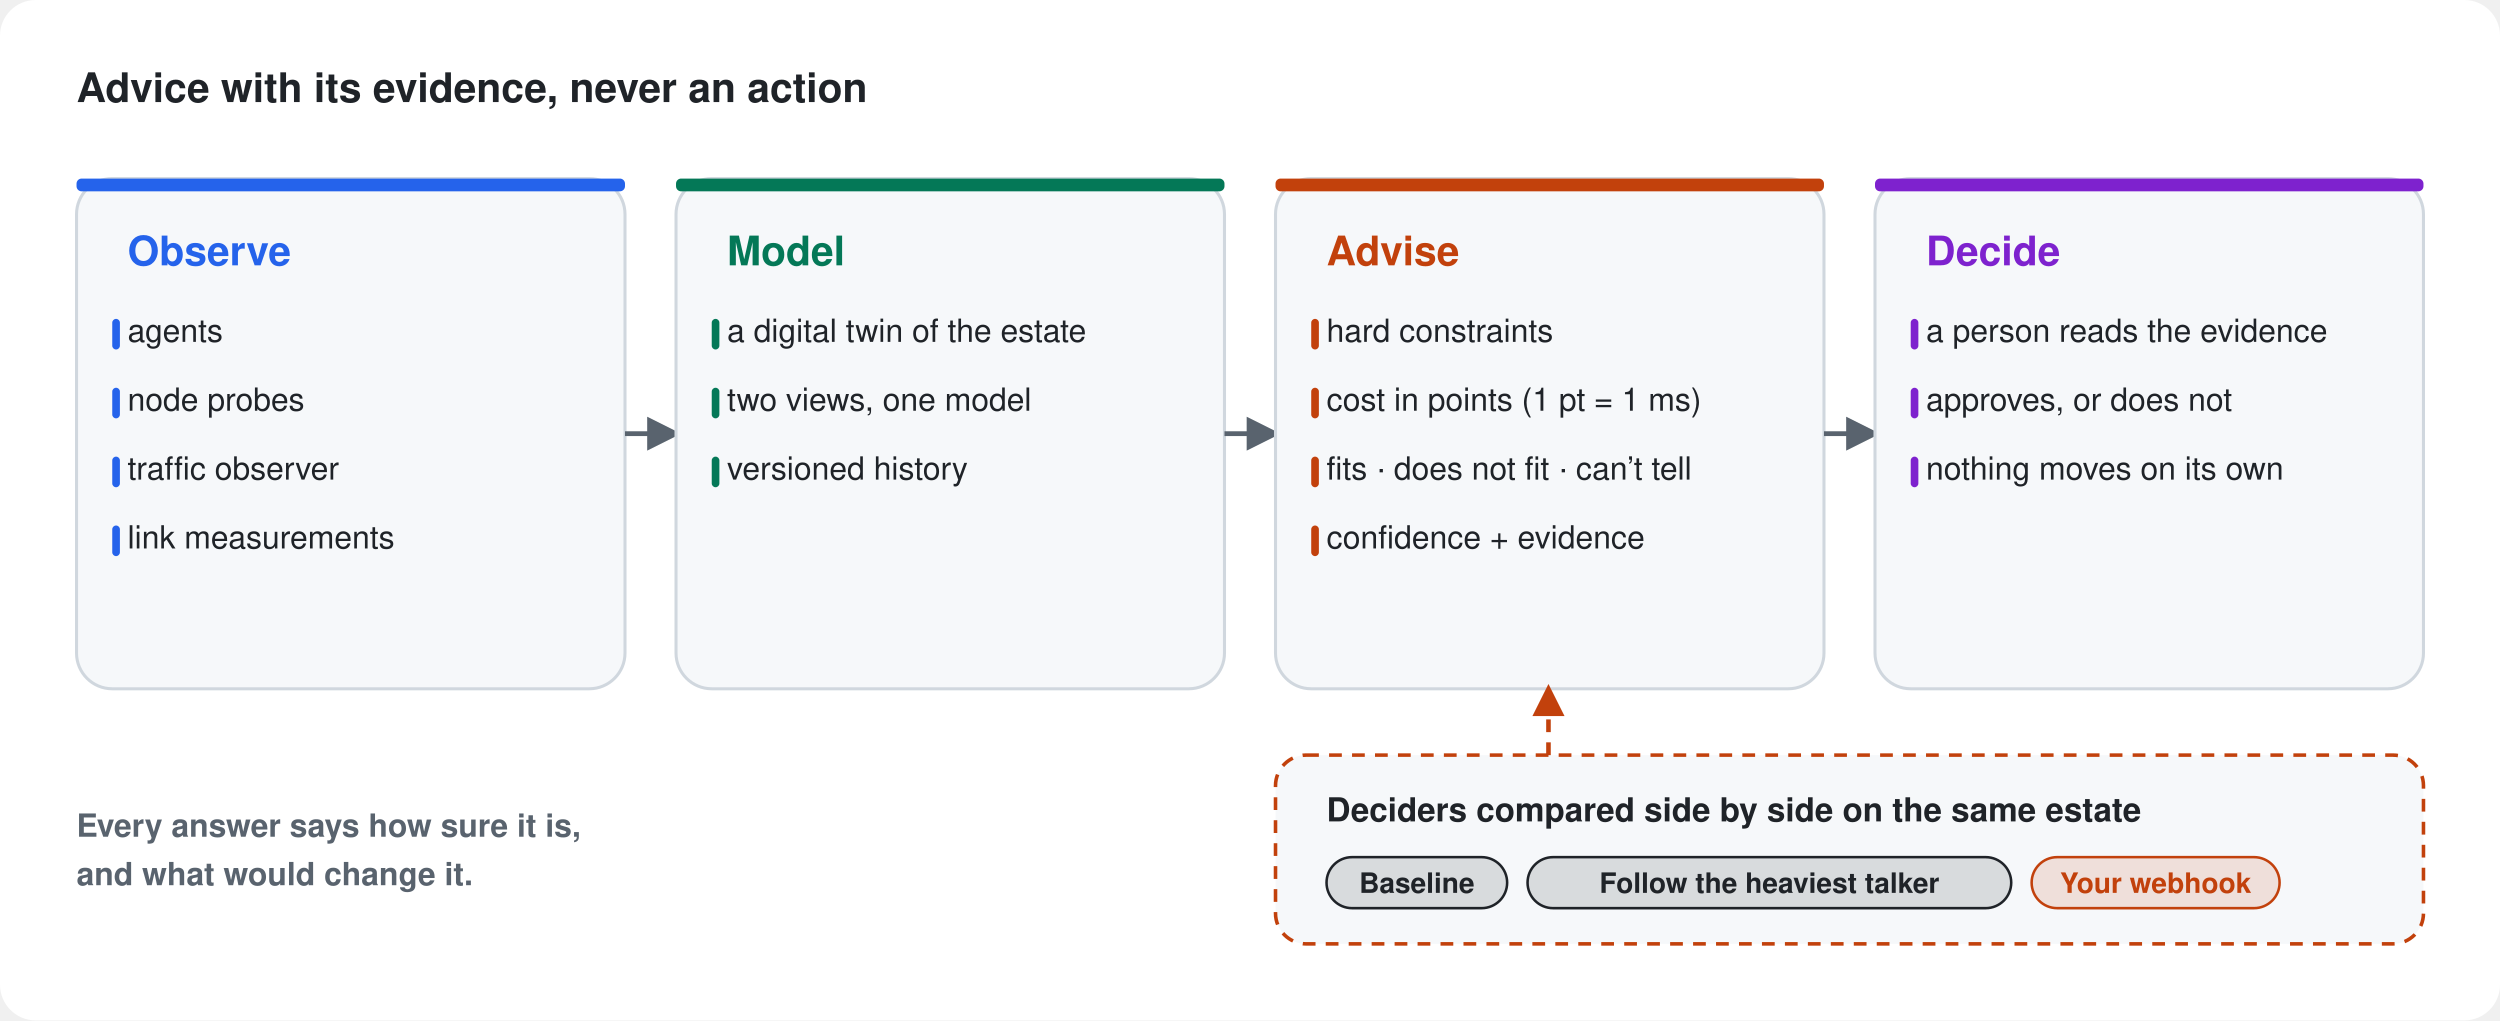
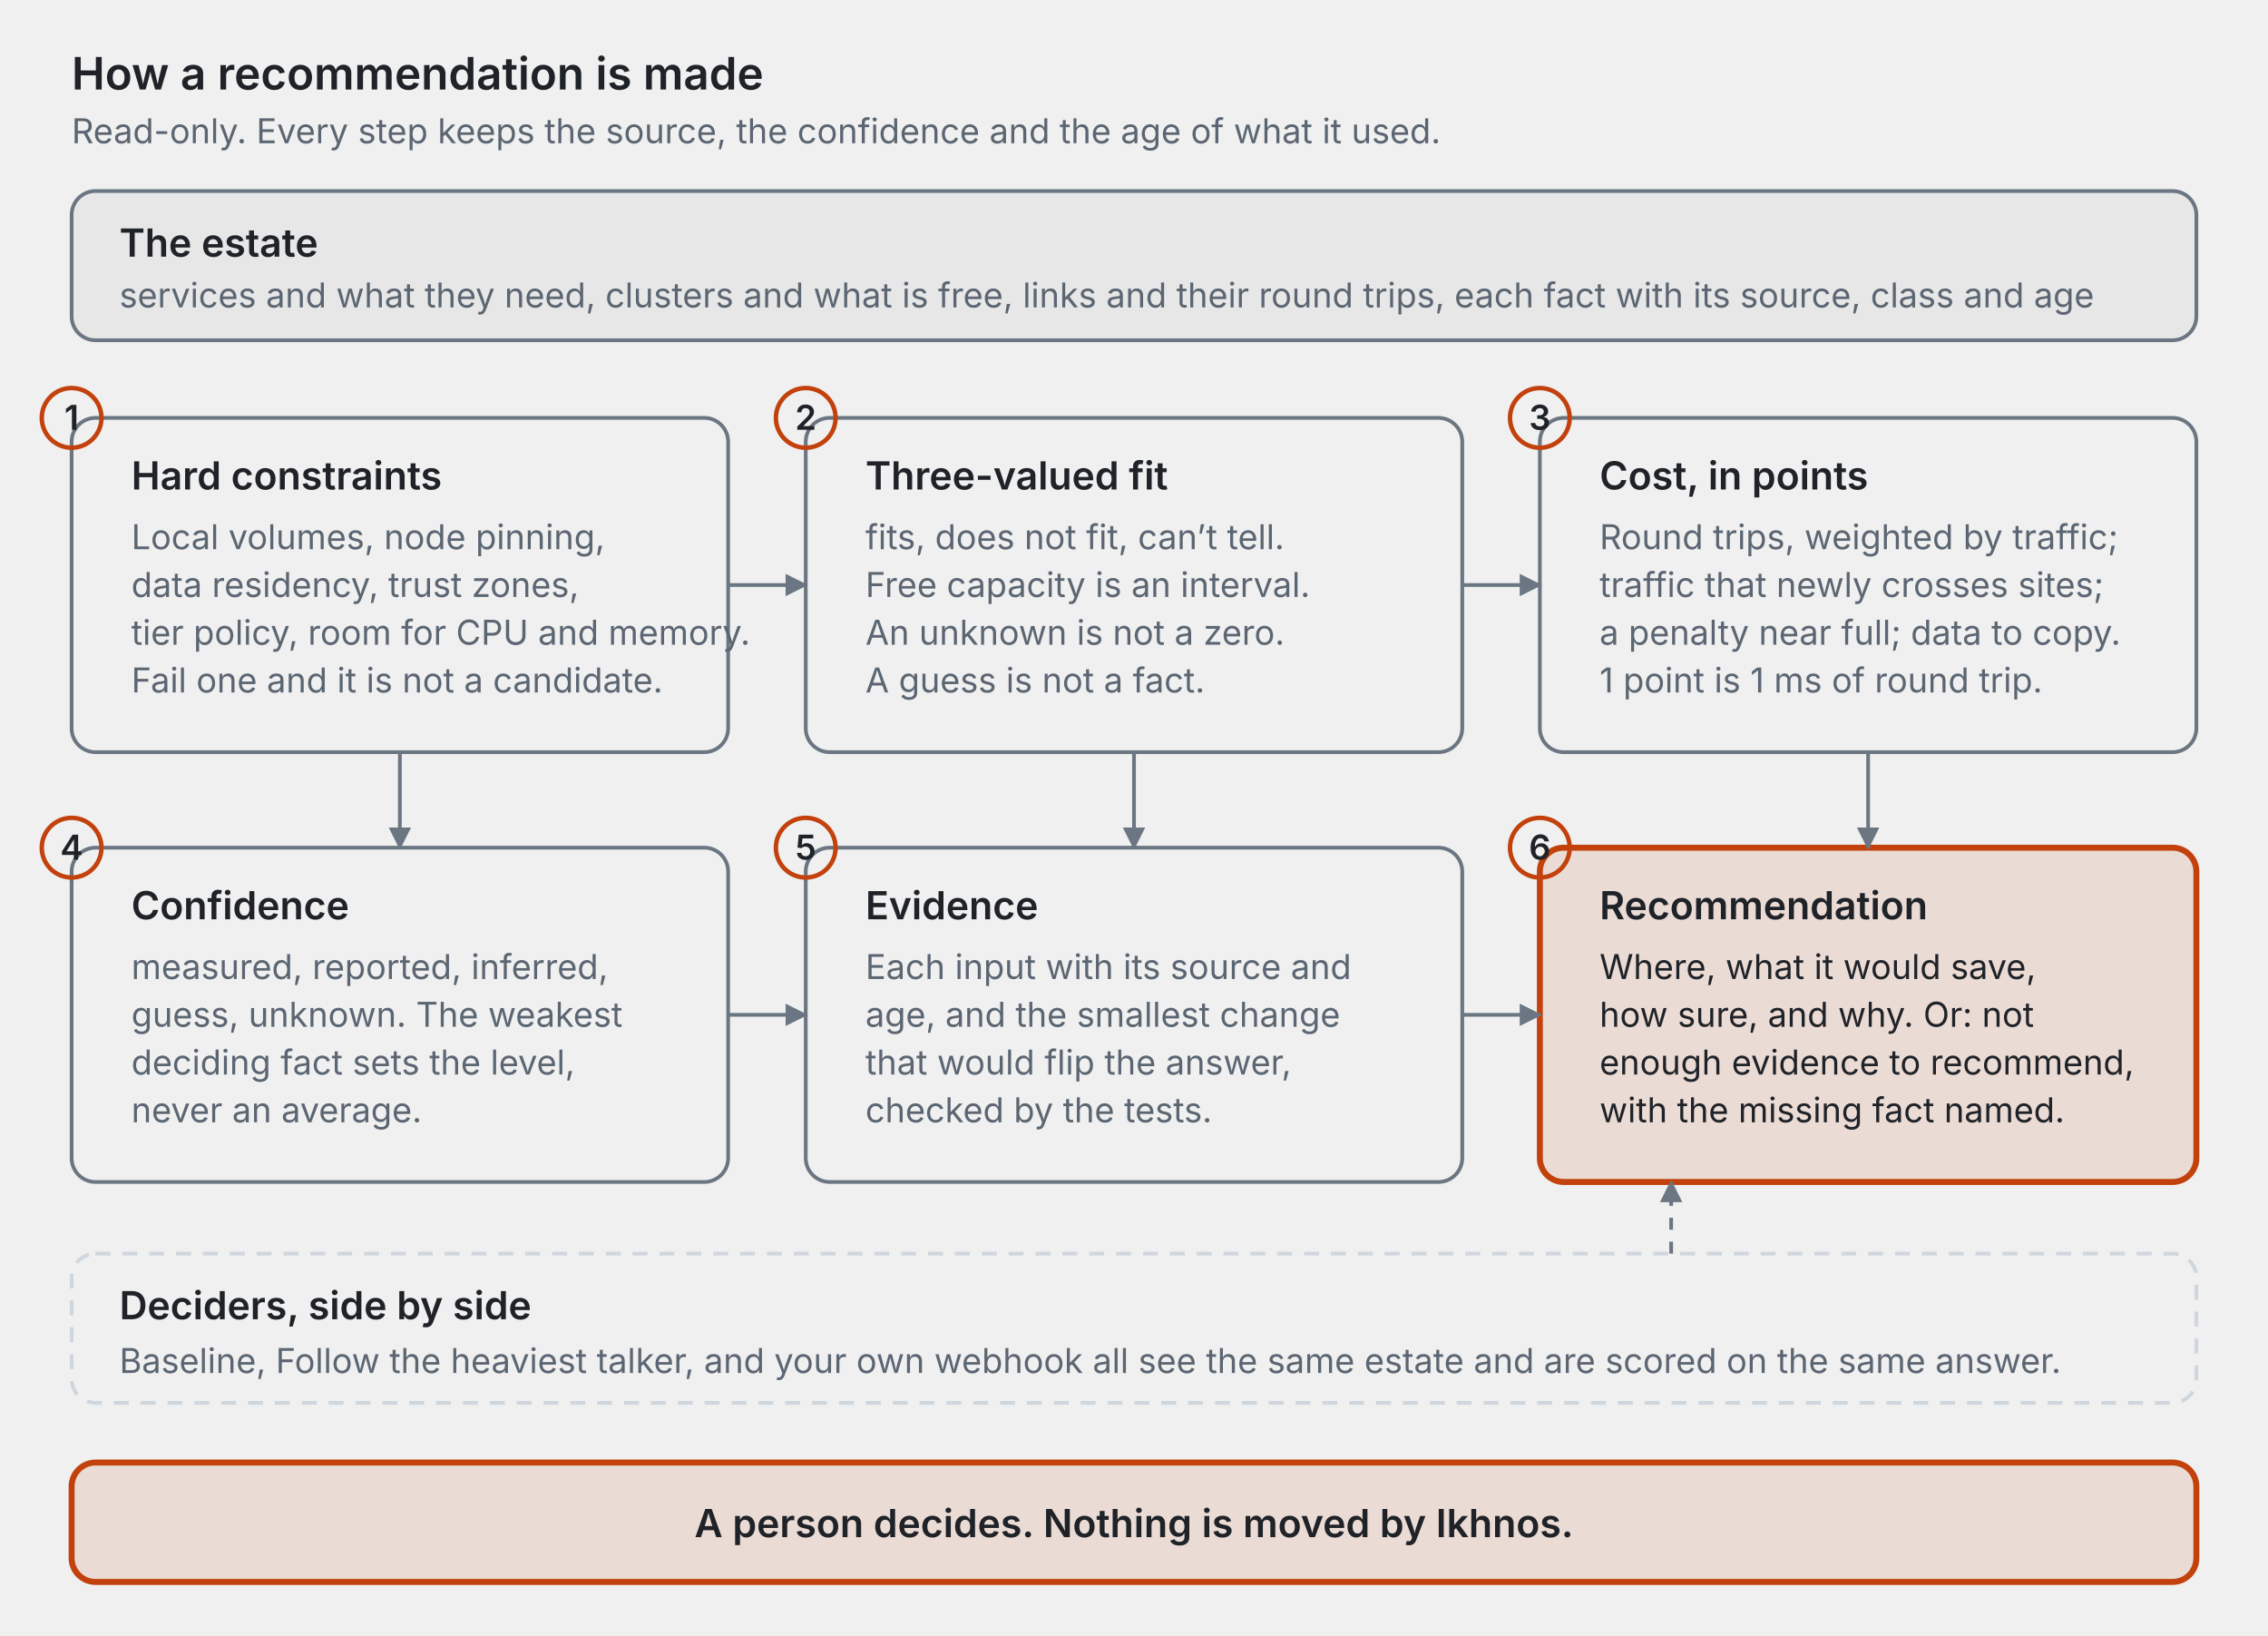
- <svg xmlns="http://www.w3.org/2000/svg" viewBox="0 0 980 400" width="980" height="400" role="img" aria-labelledby="t d">
+ <svg xmlns="http://www.w3.org/2000/svg" viewBox="0 0 760 548" role="img" aria-label="Facts go through hard constraints, a three-valued fit, a cost in points, a confidence taken from the weakest fact, and evidence; a person decides" font-size="13" font-family="Inter, -apple-system, 'Segoe UI', Helvetica, Arial, sans-serif">
  <defs>
-     <marker id="m59636e" viewBox="0 0 10 10" refX="8.5" refY="5" markerWidth="7" markerHeight="7" orient="auto-start-reverse">
-       <path d="M0,0 L10,5 L0,10 z" fill="#59636e" />
+     <marker id="place-arrow" viewBox="0 0 10 10" refX="9" refY="5" markerWidth="6" markerHeight="6" orient="auto-start-reverse">
+       <path d="M0 0L10 5L0 10z" fill="#6b7682" />
    </marker>
-     <marker id="mc2410c" viewBox="0 0 10 10" refX="8.5" refY="5" markerWidth="7" markerHeight="7" orient="auto-start-reverse">
-       <path d="M0,0 L10,5 L0,10 z" fill="#c2410c" />
+     <marker id="place-arrow-accent" viewBox="0 0 10 10" refX="9" refY="5" markerWidth="6" markerHeight="6" orient="auto-start-reverse">
+       <path d="M0 0L10 5L0 10z" fill="#c2410c" />
    </marker>
  </defs>
-   <rect width="980" height="400" rx="14" fill="#ffffff" />
-   <rect x="30" y="70" width="215" height="200" rx="14" fill="#f6f8fa" stroke="#d0d7de" stroke-width="1.2" />
-   <rect x="30" y="70" width="215" height="5" rx="2" fill="#2563eb" />
-   <text x="50" y="104" font-size="16" font-weight="700" fill="#2563eb" text-anchor="start" font-family="-apple-system, BlinkMacSystemFont, 'Segoe UI', Helvetica, Arial, sans-serif">Observe</text>
-   <text x="50" y="134" font-size="12.5" font-weight="400" fill="#1f2328" text-anchor="start" font-family="-apple-system, BlinkMacSystemFont, 'Segoe UI', Helvetica, Arial, sans-serif">agents</text>
-   <rect x="44" y="125" width="3" height="12" rx="1.5" fill="#2563eb" />
-   <text x="50" y="161" font-size="12.5" font-weight="400" fill="#1f2328" text-anchor="start" font-family="-apple-system, BlinkMacSystemFont, 'Segoe UI', Helvetica, Arial, sans-serif">node probes</text>
-   <rect x="44" y="152" width="3" height="12" rx="1.5" fill="#2563eb" />
-   <text x="50" y="188" font-size="12.5" font-weight="400" fill="#1f2328" text-anchor="start" font-family="-apple-system, BlinkMacSystemFont, 'Segoe UI', Helvetica, Arial, sans-serif">traffic observer</text>
-   <rect x="44" y="179" width="3" height="12" rx="1.5" fill="#2563eb" />
-   <text x="50" y="215" font-size="12.5" font-weight="400" fill="#1f2328" text-anchor="start" font-family="-apple-system, BlinkMacSystemFont, 'Segoe UI', Helvetica, Arial, sans-serif">link measurements</text>
-   <rect x="44" y="206" width="3" height="12" rx="1.5" fill="#2563eb" />
-   <path d="M245,170 L265,170" fill="none" stroke="#59636e" stroke-width="1.9" stroke-linejoin="round" marker-end="url(#m59636e)" />
-   <rect x="265" y="70" width="215" height="200" rx="14" fill="#f6f8fa" stroke="#d0d7de" stroke-width="1.2" />
-   <rect x="265" y="70" width="215" height="5" rx="2" fill="#047857" />
-   <text x="285" y="104" font-size="16" font-weight="700" fill="#047857" text-anchor="start" font-family="-apple-system, BlinkMacSystemFont, 'Segoe UI', Helvetica, Arial, sans-serif">Model</text>
-   <text x="285" y="134" font-size="12.5" font-weight="400" fill="#1f2328" text-anchor="start" font-family="-apple-system, BlinkMacSystemFont, 'Segoe UI', Helvetica, Arial, sans-serif">a digital twin of the estate</text>
-   <rect x="279" y="125" width="3" height="12" rx="1.5" fill="#047857" />
-   <text x="285" y="161" font-size="12.5" font-weight="400" fill="#1f2328" text-anchor="start" font-family="-apple-system, BlinkMacSystemFont, 'Segoe UI', Helvetica, Arial, sans-serif">two views, one model</text>
-   <rect x="279" y="152" width="3" height="12" rx="1.5" fill="#047857" />
-   <text x="285" y="188" font-size="12.5" font-weight="400" fill="#1f2328" text-anchor="start" font-family="-apple-system, BlinkMacSystemFont, 'Segoe UI', Helvetica, Arial, sans-serif">versioned history</text>
-   <rect x="279" y="179" width="3" height="12" rx="1.5" fill="#047857" />
-   <path d="M480,170 L500,170" fill="none" stroke="#59636e" stroke-width="1.9" stroke-linejoin="round" marker-end="url(#m59636e)" />
-   <rect x="500" y="70" width="215" height="200" rx="14" fill="#f6f8fa" stroke="#d0d7de" stroke-width="1.2" />
-   <rect x="500" y="70" width="215" height="5" rx="2" fill="#c2410c" />
-   <text x="520" y="104" font-size="16" font-weight="700" fill="#c2410c" text-anchor="start" font-family="-apple-system, BlinkMacSystemFont, 'Segoe UI', Helvetica, Arial, sans-serif">Advise</text>
-   <text x="520" y="134" font-size="12.5" font-weight="400" fill="#1f2328" text-anchor="start" font-family="-apple-system, BlinkMacSystemFont, 'Segoe UI', Helvetica, Arial, sans-serif">hard constraints</text>
-   <rect x="514" y="125" width="3" height="12" rx="1.5" fill="#c2410c" />
-   <text x="520" y="161" font-size="12.5" font-weight="400" fill="#1f2328" text-anchor="start" font-family="-apple-system, BlinkMacSystemFont, 'Segoe UI', Helvetica, Arial, sans-serif">cost in points (1 pt = 1 ms)</text>
-   <rect x="514" y="152" width="3" height="12" rx="1.5" fill="#c2410c" />
-   <text x="520" y="188" font-size="12.5" font-weight="400" fill="#1f2328" text-anchor="start" font-family="-apple-system, BlinkMacSystemFont, 'Segoe UI', Helvetica, Arial, sans-serif">fits · does not fit · can’t tell</text>
-   <rect x="514" y="179" width="3" height="12" rx="1.5" fill="#c2410c" />
-   <text x="520" y="215" font-size="12.5" font-weight="400" fill="#1f2328" text-anchor="start" font-family="-apple-system, BlinkMacSystemFont, 'Segoe UI', Helvetica, Arial, sans-serif">confidence + evidence</text>
-   <rect x="514" y="206" width="3" height="12" rx="1.5" fill="#c2410c" />
-   <path d="M715,170 L735,170" fill="none" stroke="#59636e" stroke-width="1.9" stroke-linejoin="round" marker-end="url(#m59636e)" />
-   <rect x="735" y="70" width="215" height="200" rx="14" fill="#f6f8fa" stroke="#d0d7de" stroke-width="1.2" />
-   <rect x="735" y="70" width="215" height="5" rx="2" fill="#7e22ce" />
-   <text x="755" y="104" font-size="16" font-weight="700" fill="#7e22ce" text-anchor="start" font-family="-apple-system, BlinkMacSystemFont, 'Segoe UI', Helvetica, Arial, sans-serif">Decide</text>
-   <text x="755" y="134" font-size="12.5" font-weight="400" fill="#1f2328" text-anchor="start" font-family="-apple-system, BlinkMacSystemFont, 'Segoe UI', Helvetica, Arial, sans-serif">a person reads the evidence</text>
-   <rect x="749" y="125" width="3" height="12" rx="1.5" fill="#7e22ce" />
-   <text x="755" y="161" font-size="12.5" font-weight="400" fill="#1f2328" text-anchor="start" font-family="-apple-system, BlinkMacSystemFont, 'Segoe UI', Helvetica, Arial, sans-serif">approves, or does not</text>
-   <rect x="749" y="152" width="3" height="12" rx="1.5" fill="#7e22ce" />
-   <text x="755" y="188" font-size="12.5" font-weight="400" fill="#1f2328" text-anchor="start" font-family="-apple-system, BlinkMacSystemFont, 'Segoe UI', Helvetica, Arial, sans-serif">nothing moves on its own</text>
-   <rect x="749" y="179" width="3" height="12" rx="1.5" fill="#7e22ce" />
-   <text x="30" y="40" font-size="16" font-weight="700" fill="#1f2328" text-anchor="start" font-family="-apple-system, BlinkMacSystemFont, 'Segoe UI', Helvetica, Arial, sans-serif">Advice with its evidence, never an action</text>
-   <rect x="500" y="296" width="450" height="74" rx="12" fill="#f6f8fa" stroke="#c2410c" stroke-width="1.4" stroke-dasharray="5 4" />
-   <text x="520" y="322" font-size="13" font-weight="700" fill="#1f2328" text-anchor="start" font-family="-apple-system, BlinkMacSystemFont, 'Segoe UI', Helvetica, Arial, sans-serif">Deciders compared side by side on the same estate</text>
-   <rect x="520" y="336" width="70.8" height="20" rx="10" fill="#1f2328" opacity="0.14" />
-   <rect x="520" y="336" width="70.8" height="20" rx="10" fill="none" stroke="#1f2328" stroke-width="1" />
-   <text x="555.4" y="350" font-size="11" font-weight="600" fill="#1f2328" text-anchor="middle" font-family="-apple-system, BlinkMacSystemFont, 'Segoe UI', Helvetica, Arial, sans-serif">Baseline</text>
-   <rect x="598.8" y="336" width="189.6" height="20" rx="10" fill="#1f2328" opacity="0.14" />
-   <rect x="598.8" y="336" width="189.6" height="20" rx="10" fill="none" stroke="#1f2328" stroke-width="1" />
-   <text x="693.6" y="350" font-size="11" font-weight="600" fill="#1f2328" text-anchor="middle" font-family="-apple-system, BlinkMacSystemFont, 'Segoe UI', Helvetica, Arial, sans-serif">Follow the heaviest talker</text>
-   <rect x="796.4" y="336" width="97.2" height="20" rx="10" fill="#c2410c" opacity="0.14" />
-   <rect x="796.4" y="336" width="97.2" height="20" rx="10" fill="none" stroke="#c2410c" stroke-width="1" />
-   <text x="845.0" y="350" font-size="11" font-weight="600" fill="#c2410c" text-anchor="middle" font-family="-apple-system, BlinkMacSystemFont, 'Segoe UI', Helvetica, Arial, sans-serif">Your webhook</text>
-   <path d="M607,296 L607,270" fill="none" stroke="#c2410c" stroke-width="1.8" stroke-linejoin="round" stroke-dasharray="5 4" marker-end="url(#mc2410c)" />
-   <text x="30" y="328" font-size="12.5" font-weight="600" fill="#59636e" text-anchor="start" font-family="-apple-system, BlinkMacSystemFont, 'Segoe UI', Helvetica, Arial, sans-serif">Every answer says how sure it is,</text>
-   <text x="30" y="347" font-size="12.5" font-weight="600" fill="#59636e" text-anchor="start" font-family="-apple-system, BlinkMacSystemFont, 'Segoe UI', Helvetica, Arial, sans-serif">and what would change it.</text>
+   <text x="24" y="30" font-size="15" font-weight="600" fill="#1f2328">How a recommendation is made</text>
+   <text x="24" y="48" font-size="11.5" fill="#5b6672">Read-only. Every step keeps the source, the confidence and the age of what it used.</text>
+   <rect x="24" y="64" width="712" height="50" rx="8" fill="rgba(31, 35, 40, 0.045)" fill-opacity="1" stroke="#6b7682" stroke-width="1.25" />
+   <text x="40" y="86" font-weight="600" fill="#1f2328">The estate</text>
+   <text x="40" y="103" font-size="11.5" fill="#5b6672">services and what they need, clusters and what is free, links and their round trips, each fact with its source, class and age</text>
+   <rect x="24" y="140" width="220" height="112" rx="8" fill="none" fill-opacity="1" stroke="#6b7682" stroke-width="1.25" />
+   <g>
+     <circle cx="24" cy="140" r="10" fill="none" stroke="#c2410c" stroke-width="1.5" />
+     <text x="24" y="144" text-anchor="middle" font-size="11.5" font-weight="600" fill="#1f2328">1</text>
+   </g>
+   <text x="44" y="164" font-weight="600" fill="#1f2328">Hard constraints</text>
+   <text x="44" y="184" font-size="11.5" fill="#5b6672">Local volumes, node pinning,</text>
+   <text x="44" y="200" font-size="11.5" fill="#5b6672">data residency, trust zones,</text>
+   <text x="44" y="216" font-size="11.5" fill="#5b6672">tier policy, room for CPU and memory.</text>
+   <text x="44" y="232" font-size="11.5" fill="#5b6672">Fail one and it is not a candidate.</text>
+   <rect x="270" y="140" width="220" height="112" rx="8" fill="none" fill-opacity="1" stroke="#6b7682" stroke-width="1.25" />
+   <g>
+     <circle cx="270" cy="140" r="10" fill="none" stroke="#c2410c" stroke-width="1.5" />
+     <text x="270" y="144" text-anchor="middle" font-size="11.5" font-weight="600" fill="#1f2328">2</text>
+   </g>
+   <text x="290" y="164" font-weight="600" fill="#1f2328">Three-valued fit</text>
+   <text x="290" y="184" font-size="11.5" fill="#5b6672">fits, does not fit, can’t tell.</text>
+   <text x="290" y="200" font-size="11.5" fill="#5b6672">Free capacity is an interval.</text>
+   <text x="290" y="216" font-size="11.5" fill="#5b6672">An unknown is not a zero.</text>
+   <text x="290" y="232" font-size="11.5" fill="#5b6672">A guess is not a fact.</text>
+   <rect x="516" y="140" width="220" height="112" rx="8" fill="none" fill-opacity="1" stroke="#6b7682" stroke-width="1.25" />
+   <g>
+     <circle cx="516" cy="140" r="10" fill="none" stroke="#c2410c" stroke-width="1.5" />
+     <text x="516" y="144" text-anchor="middle" font-size="11.5" font-weight="600" fill="#1f2328">3</text>
+   </g>
+   <text x="536" y="164" font-weight="600" fill="#1f2328">Cost, in points</text>
+   <text x="536" y="184" font-size="11.5" fill="#5b6672">Round trips, weighted by traffic;</text>
+   <text x="536" y="200" font-size="11.5" fill="#5b6672">traffic that newly crosses sites;</text>
+   <text x="536" y="216" font-size="11.5" fill="#5b6672">a penalty near full; data to copy.</text>
+   <text x="536" y="232" font-size="11.5" fill="#5b6672">1 point is 1 ms of round trip.</text>
+   <path d="M244 196H270" fill="none" stroke="#6b7682" stroke-width="1.25" marker-end="url(#place-arrow)" />
+   <path d="M490 196H516" fill="none" stroke="#6b7682" stroke-width="1.25" marker-end="url(#place-arrow)" />
+   <rect x="24" y="284" width="220" height="112" rx="8" fill="none" fill-opacity="1" stroke="#6b7682" stroke-width="1.25" />
+   <g>
+     <circle cx="24" cy="284" r="10" fill="none" stroke="#c2410c" stroke-width="1.5" />
+     <text x="24" y="288" text-anchor="middle" font-size="11.5" font-weight="600" fill="#1f2328">4</text>
+   </g>
+   <text x="44" y="308" font-weight="600" fill="#1f2328">Confidence</text>
+   <text x="44" y="328" font-size="11.5" fill="#5b6672">measured, reported, inferred,</text>
+   <text x="44" y="344" font-size="11.5" fill="#5b6672">guess, unknown. The weakest</text>
+   <text x="44" y="360" font-size="11.5" fill="#5b6672">deciding fact sets the level,</text>
+   <text x="44" y="376" font-size="11.5" fill="#5b6672">never an average.</text>
+   <rect x="270" y="284" width="220" height="112" rx="8" fill="none" fill-opacity="1" stroke="#6b7682" stroke-width="1.25" />
+   <g>
+     <circle cx="270" cy="284" r="10" fill="none" stroke="#c2410c" stroke-width="1.5" />
+     <text x="270" y="288" text-anchor="middle" font-size="11.5" font-weight="600" fill="#1f2328">5</text>
+   </g>
+   <text x="290" y="308" font-weight="600" fill="#1f2328">Evidence</text>
+   <text x="290" y="328" font-size="11.5" fill="#5b6672">Each input with its source and</text>
+   <text x="290" y="344" font-size="11.5" fill="#5b6672">age, and the smallest change</text>
+   <text x="290" y="360" font-size="11.5" fill="#5b6672">that would flip the answer,</text>
+   <text x="290" y="376" font-size="11.5" fill="#5b6672">checked by the tests.</text>
+   <rect x="516" y="284" width="220" height="112" rx="8" fill="#c2410c" fill-opacity="0.12" stroke="#c2410c" stroke-width="2" />
+   <g>
+     <circle cx="516" cy="284" r="10" fill="none" stroke="#c2410c" stroke-width="1.5" />
+     <text x="516" y="288" text-anchor="middle" font-size="11.5" font-weight="600" fill="#1f2328">6</text>
+   </g>
+   <text x="536" y="308" font-weight="600" fill="#1f2328">Recommendation</text>
+   <text x="536" y="328" font-size="11.5" fill="#1f2328">Where, what it would save,</text>
+   <text x="536" y="344" font-size="11.5" fill="#1f2328">how sure, and why. Or: not</text>
+   <text x="536" y="360" font-size="11.5" fill="#1f2328">enough evidence to recommend,</text>
+   <text x="536" y="376" font-size="11.5" fill="#1f2328">with the missing fact named.</text>
+   <path d="M134 252V284" fill="none" stroke="#6b7682" stroke-width="1.25" marker-end="url(#place-arrow)" />
+   <path d="M380 252V284" fill="none" stroke="#6b7682" stroke-width="1.25" marker-end="url(#place-arrow)" />
+   <path d="M626 252V284" fill="none" stroke="#6b7682" stroke-width="1.25" marker-end="url(#place-arrow)" />
+   <path d="M244 340H270" fill="none" stroke="#6b7682" stroke-width="1.25" marker-end="url(#place-arrow)" />
+   <path d="M490 340H516" fill="none" stroke="#6b7682" stroke-width="1.25" marker-end="url(#place-arrow)" />
+   <rect x="24" y="420" width="712" height="50" rx="8" fill="none" fill-opacity="1" stroke="#cfd6dd" stroke-width="1.25" stroke-dasharray="5 4" />
+   <text x="40" y="442" font-weight="600" fill="#1f2328">Deciders, side by side</text>
+   <text x="40" y="460" font-size="11.5" fill="#5b6672">Baseline, Follow the heaviest talker, and your own webhook all see the same estate and are scored on the same answer.</text>
+   <path d="M560 420V396" fill="none" stroke="#6b7682" stroke-width="1.25" stroke-dasharray="4 4" marker-end="url(#place-arrow)" />
+   <rect x="24" y="490" width="712" height="40" rx="8" fill="#c2410c" fill-opacity="0.12" stroke="#c2410c" stroke-width="2" />
+   <text x="380" y="515" font-weight="600" fill="#1f2328" text-anchor="middle">A person decides. Nothing is moved by Ikhnos.</text>
</svg>
